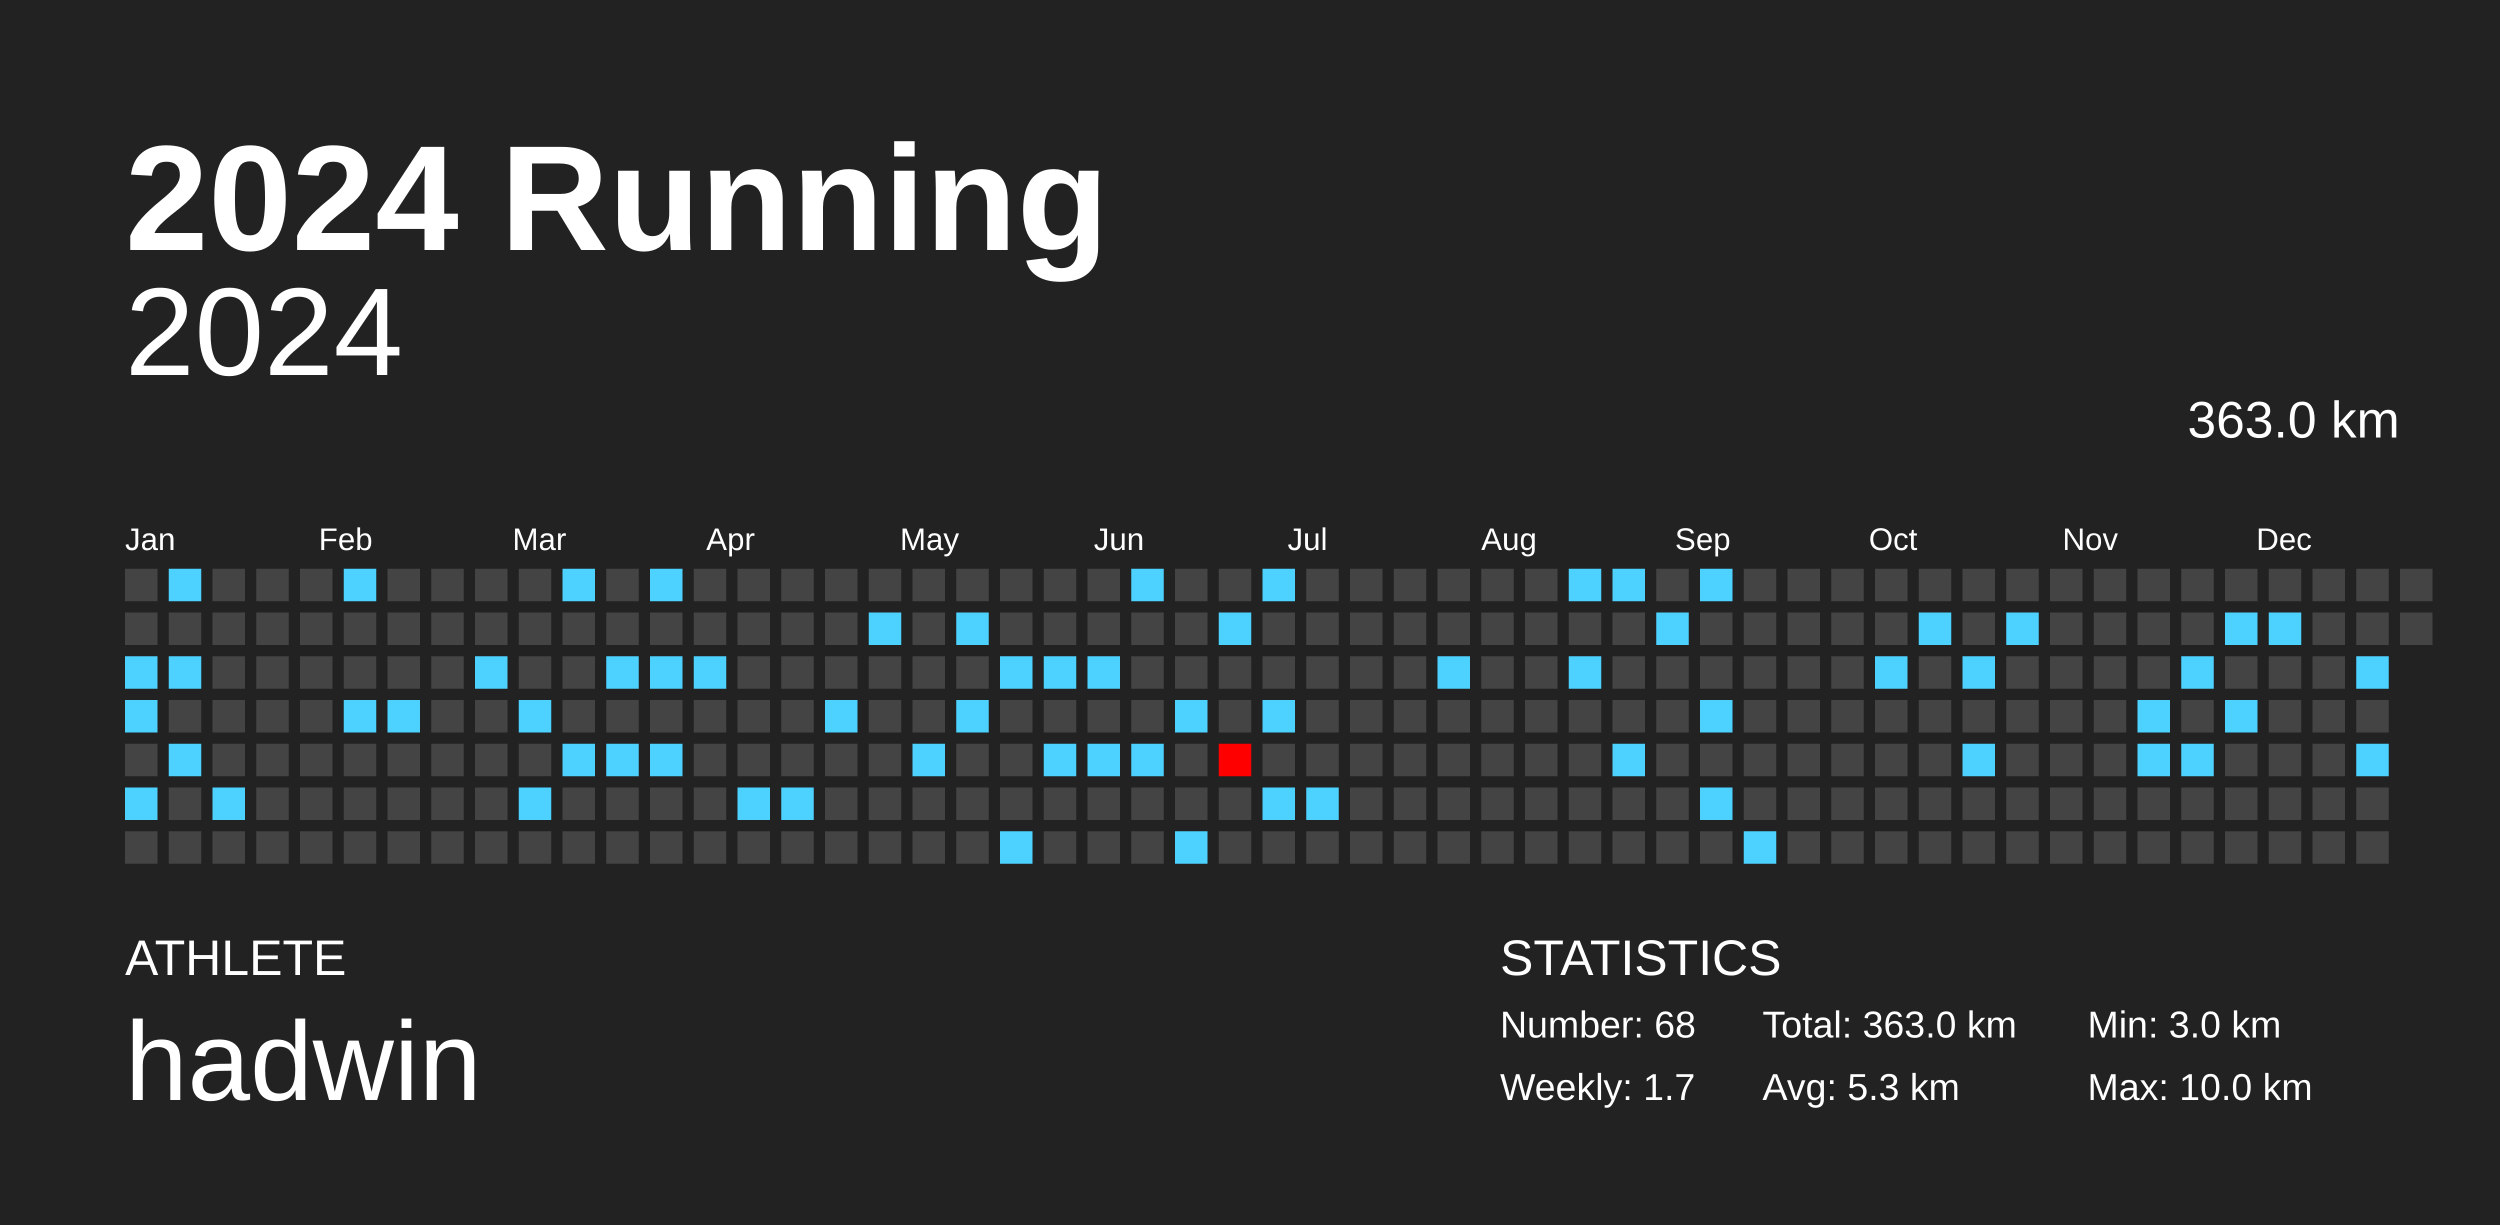
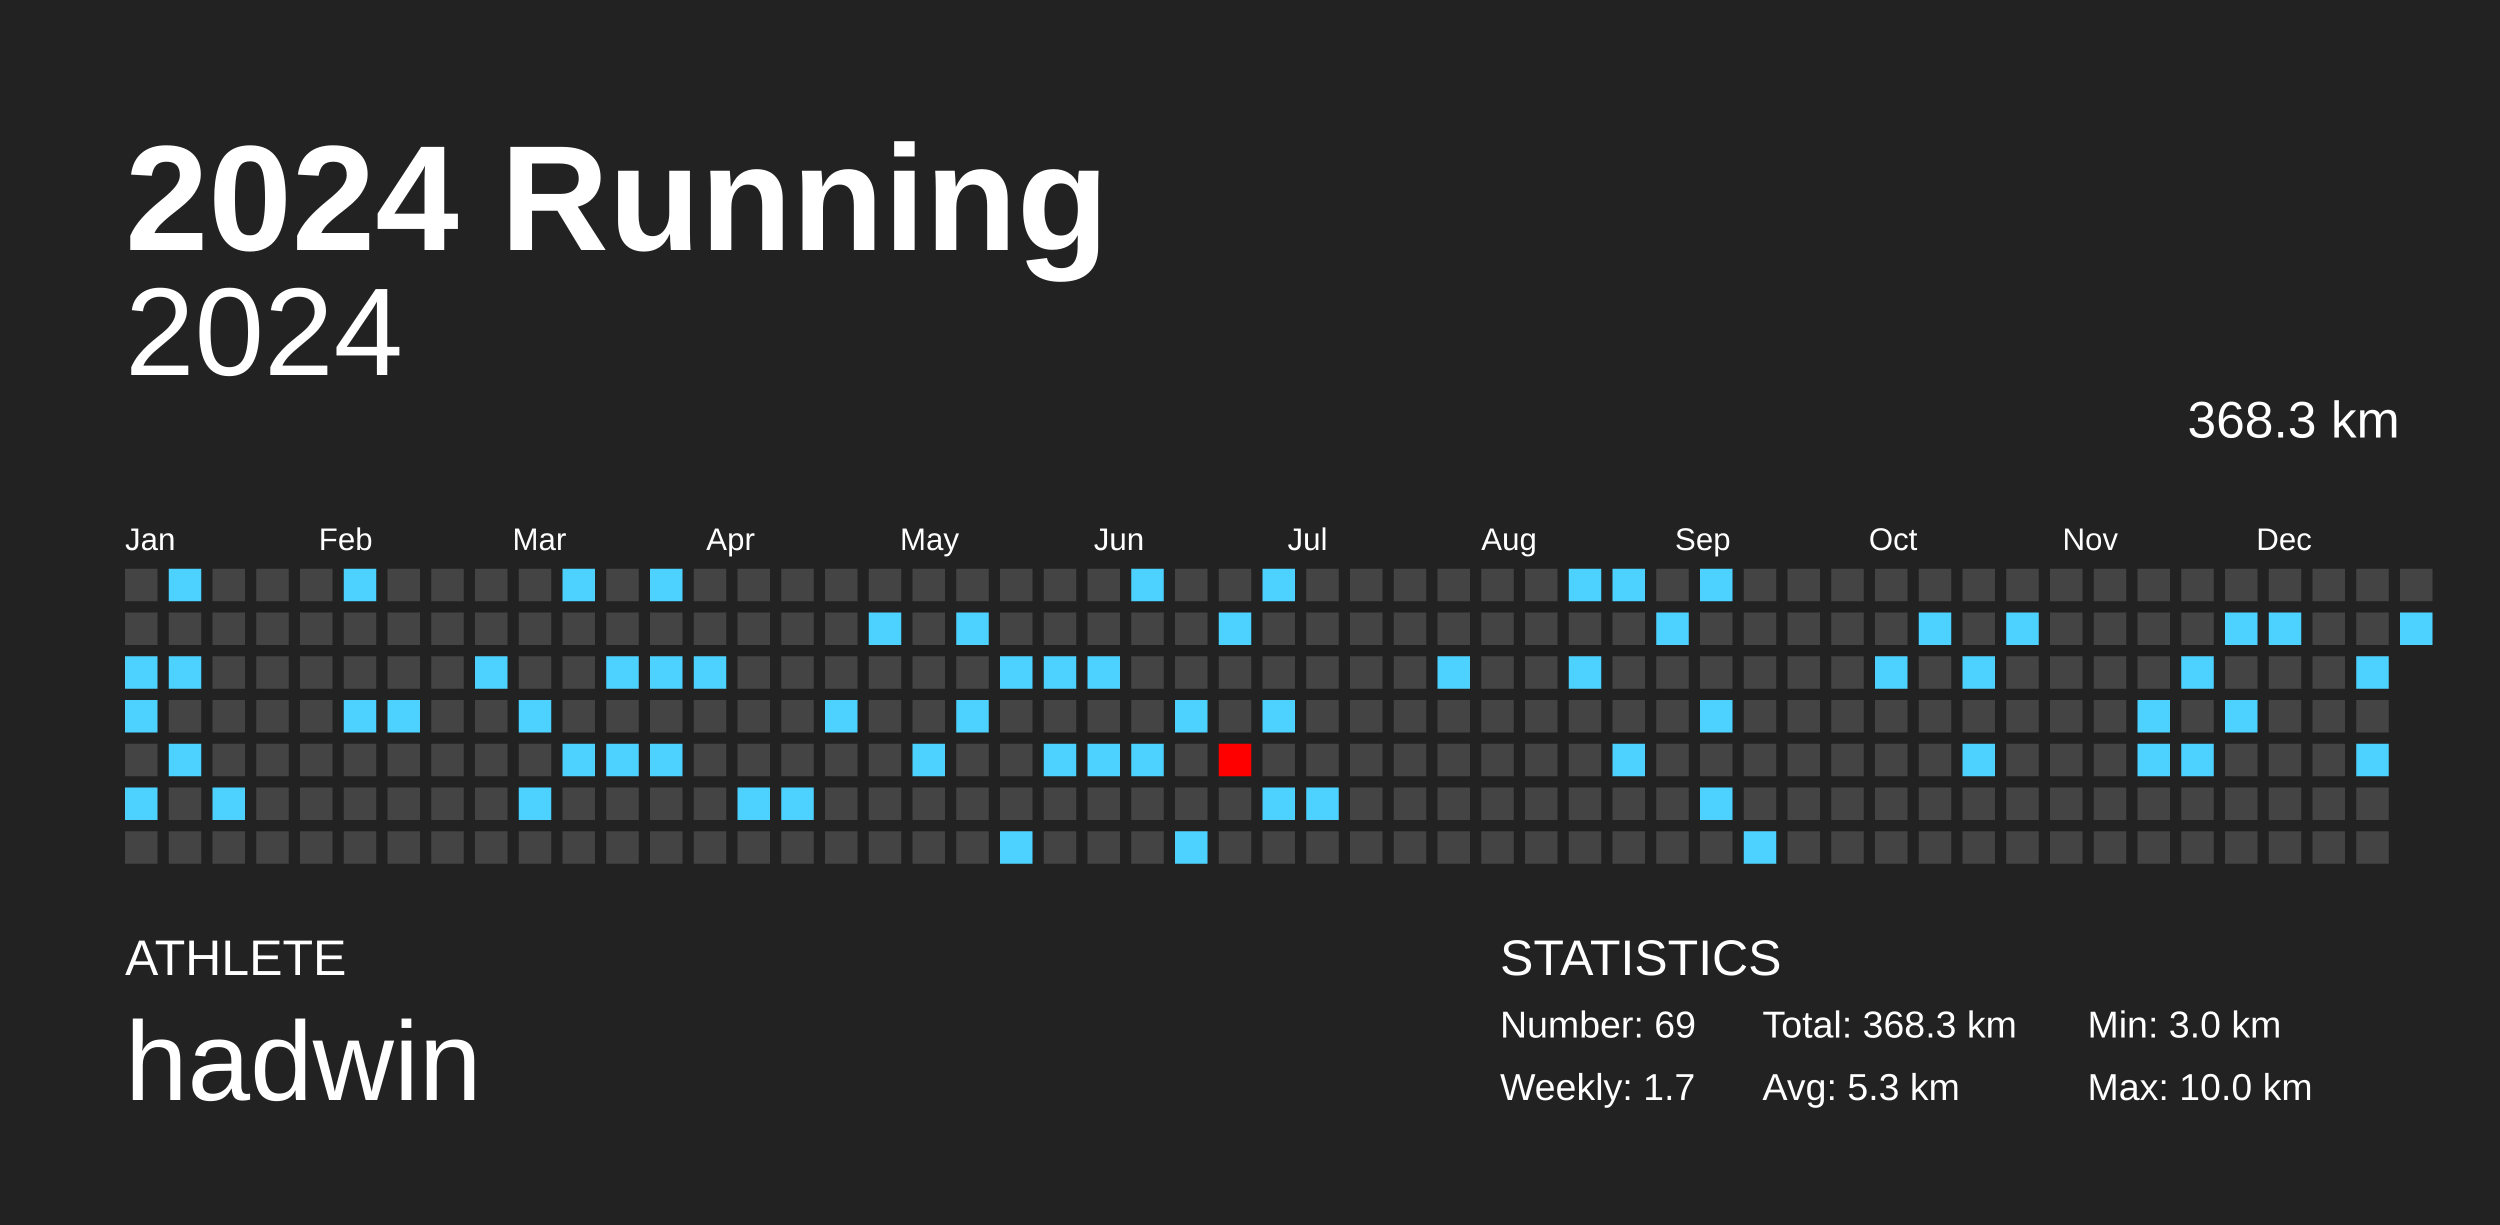
<svg xmlns="http://www.w3.org/2000/svg" baseProfile="full" height="98mm" version="1.1" viewBox="0,0,200,98" width="200mm">
  <defs />
  <rect fill="#222222" height="98" width="200" x="0" y="0" />
  <text fill="#FFFFFF" style="font-size:12px; font-family:Arial; font-weight:bold;" x="10" y="20">2024 Running</text>
  <text fill="#FFFFFF" style="font-size:4px; font-family:Arial" x="10" y="78">ATHLETE</text>
  <text fill="#FFFFFF" style="font-size:9px; font-family:Arial" x="10" y="88">hadwin</text>
  <text fill="#FFFFFF" style="font-size:4px; font-family:Arial" x="120" y="78">STATISTICS</text>
-   <text fill="#FFFFFF" style="font-size:3px; font-family:Arial" x="120" y="83">Number: 68</text>
+   <text fill="#FFFFFF" style="font-size:3px; font-family:Arial" x="120" y="83">Number: 69</text>
  <text fill="#FFFFFF" style="font-size:3px; font-family:Arial" x="120" y="88">Weekly: 1.7</text>
-   <text fill="#FFFFFF" style="font-size:3px; font-family:Arial" x="141" y="83">Total: 363.0 km</text>
+   <text fill="#FFFFFF" style="font-size:3px; font-family:Arial" x="141" y="83">Total: 368.3 km</text>
  <text fill="#FFFFFF" style="font-size:3px; font-family:Arial" x="141" y="88">Avg: 5.3 km</text>
  <text fill="#FFFFFF" style="font-size:3px; font-family:Arial" x="167" y="83">Min: 3.0 km</text>
  <text fill="#FFFFFF" style="font-size:3px; font-family:Arial" x="167" y="88">Max: 10.0 km</text>
  <text alignment-baseline="hanging" fill="#FFFFFF" style="font-size:10.0px; font-family:Arial;" x="10" y="30">2024</text>
-   <text alignment-baseline="hanging" fill="#FFFFFF" style="font-size:4.125px; font-family:Arial;" x="175" y="35">363.0 km</text>
+   <text alignment-baseline="hanging" fill="#FFFFFF" style="font-size:4.125px; font-family:Arial;" x="175" y="35">368.3 km</text>
  <text fill="#FFFFFF" style="font-size:2.5px; font-family:Arial" x="10.0" y="44">Jan</text>
  <text fill="#FFFFFF" style="font-size:2.5px; font-family:Arial" x="25.5" y="44">Feb</text>
  <text fill="#FFFFFF" style="font-size:2.5px; font-family:Arial" x="41.0" y="44">Mar</text>
  <text fill="#FFFFFF" style="font-size:2.5px; font-family:Arial" x="56.5" y="44">Apr</text>
  <text fill="#FFFFFF" style="font-size:2.5px; font-family:Arial" x="72.0" y="44">May</text>
  <text fill="#FFFFFF" style="font-size:2.5px; font-family:Arial" x="87.5" y="44">Jun</text>
  <text fill="#FFFFFF" style="font-size:2.5px; font-family:Arial" x="103.0" y="44">Jul</text>
  <text fill="#FFFFFF" style="font-size:2.5px; font-family:Arial" x="118.5" y="44">Aug</text>
  <text fill="#FFFFFF" style="font-size:2.5px; font-family:Arial" x="134.0" y="44">Sep</text>
  <text fill="#FFFFFF" style="font-size:2.5px; font-family:Arial" x="149.5" y="44">Oct</text>
  <text fill="#FFFFFF" style="font-size:2.5px; font-family:Arial" x="165.0" y="44">Nov</text>
  <text fill="#FFFFFF" style="font-size:2.5px; font-family:Arial" x="180.5" y="44">Dec</text>
  <rect fill="#444444" height="2.6" width="2.6" x="10.0" y="45.5" />
  <rect fill="#444444" height="2.6" width="2.6" x="10.0" y="49.0" />
  <rect fill="#4dd2ff" height="2.6" width="2.6" x="10.0" y="52.5" />
  <rect fill="#4dd2ff" height="2.6" width="2.6" x="10.0" y="56.0" />
  <rect fill="#444444" height="2.6" width="2.6" x="10.0" y="59.5" />
  <rect fill="#4dd2ff" height="2.6" width="2.6" x="10.0" y="63.0" />
  <rect fill="#444444" height="2.6" width="2.6" x="10.0" y="66.5" />
  <rect fill="#4dd2ff" height="2.6" width="2.6" x="13.5" y="45.5" />
  <rect fill="#444444" height="2.6" width="2.6" x="13.5" y="49.0" />
  <rect fill="#4dd2ff" height="2.6" width="2.6" x="13.5" y="52.5" />
  <rect fill="#444444" height="2.6" width="2.6" x="13.5" y="56.0" />
  <rect fill="#4dd2ff" height="2.6" width="2.6" x="13.5" y="59.5" />
  <rect fill="#444444" height="2.6" width="2.6" x="13.5" y="63.0" />
  <rect fill="#444444" height="2.6" width="2.6" x="13.5" y="66.5" />
  <rect fill="#444444" height="2.6" width="2.6" x="17.0" y="45.5" />
  <rect fill="#444444" height="2.6" width="2.6" x="17.0" y="49.0" />
  <rect fill="#444444" height="2.6" width="2.6" x="17.0" y="52.5" />
  <rect fill="#444444" height="2.6" width="2.6" x="17.0" y="56.0" />
  <rect fill="#444444" height="2.6" width="2.6" x="17.0" y="59.5" />
  <rect fill="#4dd2ff" height="2.6" width="2.6" x="17.0" y="63.0" />
  <rect fill="#444444" height="2.6" width="2.6" x="17.0" y="66.5" />
  <rect fill="#444444" height="2.6" width="2.6" x="20.5" y="45.5" />
  <rect fill="#444444" height="2.6" width="2.6" x="20.5" y="49.0" />
  <rect fill="#444444" height="2.6" width="2.6" x="20.5" y="52.5" />
  <rect fill="#444444" height="2.6" width="2.6" x="20.5" y="56.0" />
  <rect fill="#444444" height="2.6" width="2.6" x="20.5" y="59.5" />
  <rect fill="#444444" height="2.6" width="2.6" x="20.5" y="63.0" />
  <rect fill="#444444" height="2.6" width="2.6" x="20.5" y="66.5" />
  <rect fill="#444444" height="2.6" width="2.6" x="24.0" y="45.5" />
  <rect fill="#444444" height="2.6" width="2.6" x="24.0" y="49.0" />
  <rect fill="#444444" height="2.6" width="2.6" x="24.0" y="52.5" />
  <rect fill="#444444" height="2.6" width="2.6" x="24.0" y="56.0" />
  <rect fill="#444444" height="2.6" width="2.6" x="24.0" y="59.5" />
  <rect fill="#444444" height="2.6" width="2.6" x="24.0" y="63.0" />
  <rect fill="#444444" height="2.6" width="2.6" x="24.0" y="66.5" />
  <rect fill="#4dd2ff" height="2.6" width="2.6" x="27.5" y="45.5" />
  <rect fill="#444444" height="2.6" width="2.6" x="27.5" y="49.0" />
  <rect fill="#444444" height="2.6" width="2.6" x="27.5" y="52.5" />
  <rect fill="#4dd2ff" height="2.6" width="2.6" x="27.5" y="56.0" />
  <rect fill="#444444" height="2.6" width="2.6" x="27.5" y="59.5" />
  <rect fill="#444444" height="2.6" width="2.6" x="27.5" y="63.0" />
  <rect fill="#444444" height="2.6" width="2.6" x="27.5" y="66.5" />
  <rect fill="#444444" height="2.6" width="2.6" x="31.0" y="45.5" />
  <rect fill="#444444" height="2.6" width="2.6" x="31.0" y="49.0" />
  <rect fill="#444444" height="2.6" width="2.6" x="31.0" y="52.5" />
  <rect fill="#4dd2ff" height="2.6" width="2.6" x="31.0" y="56.0" />
  <rect fill="#444444" height="2.6" width="2.6" x="31.0" y="59.5" />
  <rect fill="#444444" height="2.6" width="2.6" x="31.0" y="63.0" />
  <rect fill="#444444" height="2.6" width="2.6" x="31.0" y="66.5" />
  <rect fill="#444444" height="2.6" width="2.6" x="34.5" y="45.5" />
  <rect fill="#444444" height="2.6" width="2.6" x="34.5" y="49.0" />
  <rect fill="#444444" height="2.6" width="2.6" x="34.5" y="52.5" />
  <rect fill="#444444" height="2.6" width="2.6" x="34.5" y="56.0" />
  <rect fill="#444444" height="2.6" width="2.6" x="34.5" y="59.5" />
  <rect fill="#444444" height="2.6" width="2.6" x="34.5" y="63.0" />
  <rect fill="#444444" height="2.6" width="2.6" x="34.5" y="66.5" />
  <rect fill="#444444" height="2.6" width="2.6" x="38.0" y="45.5" />
  <rect fill="#444444" height="2.6" width="2.6" x="38.0" y="49.0" />
  <rect fill="#4dd2ff" height="2.6" width="2.6" x="38.0" y="52.5" />
  <rect fill="#444444" height="2.6" width="2.6" x="38.0" y="56.0" />
  <rect fill="#444444" height="2.6" width="2.6" x="38.0" y="59.5" />
  <rect fill="#444444" height="2.6" width="2.6" x="38.0" y="63.0" />
  <rect fill="#444444" height="2.6" width="2.6" x="38.0" y="66.5" />
  <rect fill="#444444" height="2.6" width="2.6" x="41.5" y="45.5" />
  <rect fill="#444444" height="2.6" width="2.6" x="41.5" y="49.0" />
  <rect fill="#444444" height="2.6" width="2.6" x="41.5" y="52.5" />
  <rect fill="#4dd2ff" height="2.6" width="2.6" x="41.5" y="56.0" />
  <rect fill="#444444" height="2.6" width="2.6" x="41.5" y="59.5" />
  <rect fill="#4dd2ff" height="2.6" width="2.6" x="41.5" y="63.0" />
  <rect fill="#444444" height="2.6" width="2.6" x="41.5" y="66.5" />
  <rect fill="#4dd2ff" height="2.6" width="2.6" x="45.0" y="45.5" />
  <rect fill="#444444" height="2.6" width="2.6" x="45.0" y="49.0" />
  <rect fill="#444444" height="2.6" width="2.6" x="45.0" y="52.5" />
  <rect fill="#444444" height="2.6" width="2.6" x="45.0" y="56.0" />
  <rect fill="#4dd2ff" height="2.6" width="2.6" x="45.0" y="59.5" />
  <rect fill="#444444" height="2.6" width="2.6" x="45.0" y="63.0" />
  <rect fill="#444444" height="2.6" width="2.6" x="45.0" y="66.5" />
  <rect fill="#444444" height="2.6" width="2.6" x="48.5" y="45.5" />
  <rect fill="#444444" height="2.6" width="2.6" x="48.5" y="49.0" />
  <rect fill="#4dd2ff" height="2.6" width="2.6" x="48.5" y="52.5" />
  <rect fill="#444444" height="2.6" width="2.6" x="48.5" y="56.0" />
  <rect fill="#4dd2ff" height="2.6" width="2.6" x="48.5" y="59.5" />
  <rect fill="#444444" height="2.6" width="2.6" x="48.5" y="63.0" />
  <rect fill="#444444" height="2.6" width="2.6" x="48.5" y="66.5" />
  <rect fill="#4dd2ff" height="2.6" width="2.6" x="52.0" y="45.5" />
  <rect fill="#444444" height="2.6" width="2.6" x="52.0" y="49.0" />
  <rect fill="#4dd2ff" height="2.6" width="2.6" x="52.0" y="52.5" />
  <rect fill="#444444" height="2.6" width="2.6" x="52.0" y="56.0" />
  <rect fill="#4dd2ff" height="2.6" width="2.6" x="52.0" y="59.5" />
  <rect fill="#444444" height="2.6" width="2.6" x="52.0" y="63.0" />
  <rect fill="#444444" height="2.6" width="2.6" x="52.0" y="66.5" />
  <rect fill="#444444" height="2.6" width="2.6" x="55.5" y="45.5" />
  <rect fill="#444444" height="2.6" width="2.6" x="55.5" y="49.0" />
  <rect fill="#4dd2ff" height="2.6" width="2.6" x="55.5" y="52.5" />
  <rect fill="#444444" height="2.6" width="2.6" x="55.5" y="56.0" />
  <rect fill="#444444" height="2.6" width="2.6" x="55.5" y="59.5" />
  <rect fill="#444444" height="2.6" width="2.6" x="55.5" y="63.0" />
  <rect fill="#444444" height="2.6" width="2.6" x="55.5" y="66.5" />
  <rect fill="#444444" height="2.6" width="2.6" x="59.0" y="45.5" />
  <rect fill="#444444" height="2.6" width="2.6" x="59.0" y="49.0" />
  <rect fill="#444444" height="2.6" width="2.6" x="59.0" y="52.5" />
  <rect fill="#444444" height="2.6" width="2.6" x="59.0" y="56.0" />
  <rect fill="#444444" height="2.6" width="2.6" x="59.0" y="59.5" />
  <rect fill="#4dd2ff" height="2.6" width="2.6" x="59.0" y="63.0" />
  <rect fill="#444444" height="2.6" width="2.6" x="59.0" y="66.5" />
  <rect fill="#444444" height="2.6" width="2.6" x="62.5" y="45.5" />
  <rect fill="#444444" height="2.6" width="2.6" x="62.5" y="49.0" />
  <rect fill="#444444" height="2.6" width="2.6" x="62.5" y="52.5" />
  <rect fill="#444444" height="2.6" width="2.6" x="62.5" y="56.0" />
  <rect fill="#444444" height="2.6" width="2.6" x="62.5" y="59.5" />
  <rect fill="#4dd2ff" height="2.6" width="2.6" x="62.5" y="63.0" />
  <rect fill="#444444" height="2.6" width="2.6" x="62.5" y="66.5" />
  <rect fill="#444444" height="2.6" width="2.6" x="66.0" y="45.5" />
  <rect fill="#444444" height="2.6" width="2.6" x="66.0" y="49.0" />
  <rect fill="#444444" height="2.6" width="2.6" x="66.0" y="52.5" />
  <rect fill="#4dd2ff" height="2.6" width="2.6" x="66.0" y="56.0" />
  <rect fill="#444444" height="2.6" width="2.6" x="66.0" y="59.5" />
  <rect fill="#444444" height="2.6" width="2.6" x="66.0" y="63.0" />
  <rect fill="#444444" height="2.6" width="2.6" x="66.0" y="66.5" />
  <rect fill="#444444" height="2.6" width="2.6" x="69.5" y="45.5" />
  <rect fill="#4dd2ff" height="2.6" width="2.6" x="69.5" y="49.0" />
  <rect fill="#444444" height="2.6" width="2.6" x="69.5" y="52.5" />
  <rect fill="#444444" height="2.6" width="2.6" x="69.5" y="56.0" />
  <rect fill="#444444" height="2.6" width="2.6" x="69.5" y="59.5" />
  <rect fill="#444444" height="2.6" width="2.6" x="69.5" y="63.0" />
  <rect fill="#444444" height="2.6" width="2.6" x="69.5" y="66.5" />
  <rect fill="#444444" height="2.6" width="2.6" x="73.0" y="45.5" />
  <rect fill="#444444" height="2.6" width="2.6" x="73.0" y="49.0" />
  <rect fill="#444444" height="2.6" width="2.6" x="73.0" y="52.5" />
  <rect fill="#444444" height="2.6" width="2.6" x="73.0" y="56.0" />
  <rect fill="#4dd2ff" height="2.6" width="2.6" x="73.0" y="59.5" />
  <rect fill="#444444" height="2.6" width="2.6" x="73.0" y="63.0" />
  <rect fill="#444444" height="2.6" width="2.6" x="73.0" y="66.5" />
  <rect fill="#444444" height="2.6" width="2.6" x="76.5" y="45.5" />
  <rect fill="#4dd2ff" height="2.6" width="2.6" x="76.5" y="49.0" />
  <rect fill="#444444" height="2.6" width="2.6" x="76.5" y="52.5" />
  <rect fill="#4dd2ff" height="2.6" width="2.6" x="76.5" y="56.0" />
  <rect fill="#444444" height="2.6" width="2.6" x="76.5" y="59.5" />
  <rect fill="#444444" height="2.6" width="2.6" x="76.5" y="63.0" />
  <rect fill="#444444" height="2.6" width="2.6" x="76.5" y="66.5" />
  <rect fill="#444444" height="2.6" width="2.6" x="80.0" y="45.5" />
  <rect fill="#444444" height="2.6" width="2.6" x="80.0" y="49.0" />
  <rect fill="#4dd2ff" height="2.6" width="2.6" x="80.0" y="52.5" />
  <rect fill="#444444" height="2.6" width="2.6" x="80.0" y="56.0" />
  <rect fill="#444444" height="2.6" width="2.6" x="80.0" y="59.5" />
  <rect fill="#444444" height="2.6" width="2.6" x="80.0" y="63.0" />
  <rect fill="#4dd2ff" height="2.6" width="2.6" x="80.0" y="66.5" />
  <rect fill="#444444" height="2.6" width="2.6" x="83.5" y="45.5" />
  <rect fill="#444444" height="2.6" width="2.6" x="83.5" y="49.0" />
  <rect fill="#4dd2ff" height="2.6" width="2.6" x="83.5" y="52.5" />
  <rect fill="#444444" height="2.6" width="2.6" x="83.5" y="56.0" />
  <rect fill="#4dd2ff" height="2.6" width="2.6" x="83.5" y="59.5" />
  <rect fill="#444444" height="2.6" width="2.6" x="83.5" y="63.0" />
  <rect fill="#444444" height="2.6" width="2.6" x="83.5" y="66.5" />
  <rect fill="#444444" height="2.6" width="2.6" x="87.0" y="45.5" />
  <rect fill="#444444" height="2.6" width="2.6" x="87.0" y="49.0" />
  <rect fill="#4dd2ff" height="2.6" width="2.6" x="87.0" y="52.5" />
  <rect fill="#444444" height="2.6" width="2.6" x="87.0" y="56.0" />
  <rect fill="#4dd2ff" height="2.6" width="2.6" x="87.0" y="59.5" />
  <rect fill="#444444" height="2.6" width="2.6" x="87.0" y="63.0" />
  <rect fill="#444444" height="2.6" width="2.6" x="87.0" y="66.5" />
  <rect fill="#4dd2ff" height="2.6" width="2.6" x="90.5" y="45.5" />
  <rect fill="#444444" height="2.6" width="2.6" x="90.5" y="49.0" />
  <rect fill="#444444" height="2.6" width="2.6" x="90.5" y="52.5" />
  <rect fill="#444444" height="2.6" width="2.6" x="90.5" y="56.0" />
  <rect fill="#4dd2ff" height="2.6" width="2.6" x="90.5" y="59.5" />
  <rect fill="#444444" height="2.6" width="2.6" x="90.5" y="63.0" />
  <rect fill="#444444" height="2.6" width="2.6" x="90.5" y="66.5" />
  <rect fill="#444444" height="2.6" width="2.6" x="94.0" y="45.5" />
  <rect fill="#444444" height="2.6" width="2.6" x="94.0" y="49.0" />
  <rect fill="#444444" height="2.6" width="2.6" x="94.0" y="52.5" />
  <rect fill="#4dd2ff" height="2.6" width="2.6" x="94.0" y="56.0" />
  <rect fill="#444444" height="2.6" width="2.6" x="94.0" y="59.5" />
  <rect fill="#444444" height="2.6" width="2.6" x="94.0" y="63.0" />
  <rect fill="#4dd2ff" height="2.6" width="2.6" x="94.0" y="66.5" />
  <rect fill="#444444" height="2.6" width="2.6" x="97.5" y="45.5" />
  <rect fill="#4dd2ff" height="2.6" width="2.6" x="97.5" y="49.0" />
  <rect fill="#444444" height="2.6" width="2.6" x="97.5" y="52.5" />
  <rect fill="#444444" height="2.6" width="2.6" x="97.5" y="56.0" />
  <rect fill="#ff0000" height="2.6" width="2.6" x="97.5" y="59.5" />
  <rect fill="#444444" height="2.6" width="2.6" x="97.5" y="63.0" />
  <rect fill="#444444" height="2.6" width="2.6" x="97.5" y="66.5" />
  <rect fill="#4dd2ff" height="2.6" width="2.6" x="101.0" y="45.5" />
  <rect fill="#444444" height="2.6" width="2.6" x="101.0" y="49.0" />
  <rect fill="#444444" height="2.6" width="2.6" x="101.0" y="52.5" />
  <rect fill="#4dd2ff" height="2.6" width="2.6" x="101.0" y="56.0" />
  <rect fill="#444444" height="2.6" width="2.6" x="101.0" y="59.5" />
  <rect fill="#4dd2ff" height="2.6" width="2.6" x="101.0" y="63.0" />
  <rect fill="#444444" height="2.6" width="2.6" x="101.0" y="66.5" />
  <rect fill="#444444" height="2.6" width="2.6" x="104.5" y="45.5" />
  <rect fill="#444444" height="2.6" width="2.6" x="104.5" y="49.0" />
  <rect fill="#444444" height="2.6" width="2.6" x="104.5" y="52.5" />
  <rect fill="#444444" height="2.6" width="2.6" x="104.5" y="56.0" />
  <rect fill="#444444" height="2.6" width="2.6" x="104.5" y="59.5" />
  <rect fill="#4dd2ff" height="2.6" width="2.6" x="104.5" y="63.0" />
  <rect fill="#444444" height="2.6" width="2.6" x="104.5" y="66.5" />
  <rect fill="#444444" height="2.6" width="2.6" x="108.0" y="45.5" />
  <rect fill="#444444" height="2.6" width="2.6" x="108.0" y="49.0" />
  <rect fill="#444444" height="2.6" width="2.6" x="108.0" y="52.5" />
  <rect fill="#444444" height="2.6" width="2.6" x="108.0" y="56.0" />
  <rect fill="#444444" height="2.6" width="2.6" x="108.0" y="59.5" />
  <rect fill="#444444" height="2.6" width="2.6" x="108.0" y="63.0" />
  <rect fill="#444444" height="2.6" width="2.6" x="108.0" y="66.5" />
  <rect fill="#444444" height="2.6" width="2.6" x="111.5" y="45.5" />
  <rect fill="#444444" height="2.6" width="2.6" x="111.5" y="49.0" />
  <rect fill="#444444" height="2.6" width="2.6" x="111.5" y="52.5" />
  <rect fill="#444444" height="2.6" width="2.6" x="111.5" y="56.0" />
  <rect fill="#444444" height="2.6" width="2.6" x="111.5" y="59.5" />
  <rect fill="#444444" height="2.6" width="2.6" x="111.5" y="63.0" />
  <rect fill="#444444" height="2.6" width="2.6" x="111.5" y="66.5" />
  <rect fill="#444444" height="2.6" width="2.6" x="115.0" y="45.5" />
  <rect fill="#444444" height="2.6" width="2.6" x="115.0" y="49.0" />
  <rect fill="#4dd2ff" height="2.6" width="2.6" x="115.0" y="52.5" />
  <rect fill="#444444" height="2.6" width="2.6" x="115.0" y="56.0" />
  <rect fill="#444444" height="2.6" width="2.6" x="115.0" y="59.5" />
  <rect fill="#444444" height="2.6" width="2.6" x="115.0" y="63.0" />
  <rect fill="#444444" height="2.6" width="2.6" x="115.0" y="66.5" />
  <rect fill="#444444" height="2.6" width="2.6" x="118.5" y="45.5" />
  <rect fill="#444444" height="2.6" width="2.6" x="118.5" y="49.0" />
  <rect fill="#444444" height="2.6" width="2.6" x="118.5" y="52.5" />
  <rect fill="#444444" height="2.6" width="2.6" x="118.5" y="56.0" />
  <rect fill="#444444" height="2.6" width="2.6" x="118.5" y="59.5" />
  <rect fill="#444444" height="2.6" width="2.6" x="118.5" y="63.0" />
  <rect fill="#444444" height="2.6" width="2.6" x="118.5" y="66.5" />
  <rect fill="#444444" height="2.6" width="2.6" x="122.0" y="45.5" />
  <rect fill="#444444" height="2.6" width="2.6" x="122.0" y="49.0" />
  <rect fill="#444444" height="2.6" width="2.6" x="122.0" y="52.5" />
  <rect fill="#444444" height="2.6" width="2.6" x="122.0" y="56.0" />
  <rect fill="#444444" height="2.6" width="2.6" x="122.0" y="59.5" />
  <rect fill="#444444" height="2.6" width="2.6" x="122.0" y="63.0" />
  <rect fill="#444444" height="2.6" width="2.6" x="122.0" y="66.5" />
  <rect fill="#4dd2ff" height="2.6" width="2.6" x="125.5" y="45.5" />
  <rect fill="#444444" height="2.6" width="2.6" x="125.5" y="49.0" />
  <rect fill="#4dd2ff" height="2.6" width="2.6" x="125.5" y="52.5" />
  <rect fill="#444444" height="2.6" width="2.6" x="125.5" y="56.0" />
  <rect fill="#444444" height="2.6" width="2.6" x="125.5" y="59.5" />
  <rect fill="#444444" height="2.6" width="2.6" x="125.5" y="63.0" />
  <rect fill="#444444" height="2.6" width="2.6" x="125.5" y="66.5" />
  <rect fill="#4dd2ff" height="2.6" width="2.6" x="129.0" y="45.5" />
  <rect fill="#444444" height="2.6" width="2.6" x="129.0" y="49.0" />
  <rect fill="#444444" height="2.6" width="2.6" x="129.0" y="52.5" />
  <rect fill="#444444" height="2.6" width="2.6" x="129.0" y="56.0" />
  <rect fill="#4dd2ff" height="2.6" width="2.6" x="129.0" y="59.5" />
  <rect fill="#444444" height="2.6" width="2.6" x="129.0" y="63.0" />
  <rect fill="#444444" height="2.6" width="2.6" x="129.0" y="66.5" />
  <rect fill="#444444" height="2.6" width="2.6" x="132.5" y="45.5" />
  <rect fill="#4dd2ff" height="2.6" width="2.6" x="132.5" y="49.0" />
  <rect fill="#444444" height="2.6" width="2.6" x="132.5" y="52.5" />
  <rect fill="#444444" height="2.6" width="2.6" x="132.5" y="56.0" />
  <rect fill="#444444" height="2.6" width="2.6" x="132.5" y="59.5" />
  <rect fill="#444444" height="2.6" width="2.6" x="132.5" y="63.0" />
  <rect fill="#444444" height="2.6" width="2.6" x="132.5" y="66.5" />
  <rect fill="#4dd2ff" height="2.6" width="2.6" x="136.0" y="45.5" />
  <rect fill="#444444" height="2.6" width="2.6" x="136.0" y="49.0" />
  <rect fill="#444444" height="2.6" width="2.6" x="136.0" y="52.5" />
  <rect fill="#4dd2ff" height="2.6" width="2.6" x="136.0" y="56.0" />
  <rect fill="#444444" height="2.6" width="2.6" x="136.0" y="59.5" />
  <rect fill="#4dd2ff" height="2.6" width="2.6" x="136.0" y="63.0" />
  <rect fill="#444444" height="2.6" width="2.6" x="136.0" y="66.5" />
  <rect fill="#444444" height="2.6" width="2.6" x="139.5" y="45.5" />
  <rect fill="#444444" height="2.6" width="2.6" x="139.5" y="49.0" />
  <rect fill="#444444" height="2.6" width="2.6" x="139.5" y="52.5" />
  <rect fill="#444444" height="2.6" width="2.6" x="139.5" y="56.0" />
  <rect fill="#444444" height="2.6" width="2.6" x="139.5" y="59.5" />
  <rect fill="#444444" height="2.6" width="2.6" x="139.5" y="63.0" />
  <rect fill="#4dd2ff" height="2.6" width="2.6" x="139.5" y="66.5" />
  <rect fill="#444444" height="2.6" width="2.6" x="143.0" y="45.5" />
  <rect fill="#444444" height="2.6" width="2.6" x="143.0" y="49.0" />
  <rect fill="#444444" height="2.6" width="2.6" x="143.0" y="52.5" />
  <rect fill="#444444" height="2.6" width="2.6" x="143.0" y="56.0" />
  <rect fill="#444444" height="2.6" width="2.6" x="143.0" y="59.5" />
  <rect fill="#444444" height="2.6" width="2.6" x="143.0" y="63.0" />
  <rect fill="#444444" height="2.6" width="2.6" x="143.0" y="66.5" />
  <rect fill="#444444" height="2.6" width="2.6" x="146.5" y="45.5" />
  <rect fill="#444444" height="2.6" width="2.6" x="146.5" y="49.0" />
  <rect fill="#444444" height="2.6" width="2.6" x="146.5" y="52.5" />
  <rect fill="#444444" height="2.6" width="2.6" x="146.5" y="56.0" />
  <rect fill="#444444" height="2.6" width="2.6" x="146.5" y="59.5" />
  <rect fill="#444444" height="2.6" width="2.6" x="146.5" y="63.0" />
  <rect fill="#444444" height="2.6" width="2.6" x="146.5" y="66.5" />
  <rect fill="#444444" height="2.6" width="2.6" x="150.0" y="45.5" />
  <rect fill="#444444" height="2.6" width="2.6" x="150.0" y="49.0" />
  <rect fill="#4dd2ff" height="2.6" width="2.6" x="150.0" y="52.5" />
  <rect fill="#444444" height="2.6" width="2.6" x="150.0" y="56.0" />
  <rect fill="#444444" height="2.6" width="2.6" x="150.0" y="59.5" />
  <rect fill="#444444" height="2.6" width="2.6" x="150.0" y="63.0" />
  <rect fill="#444444" height="2.6" width="2.6" x="150.0" y="66.5" />
  <rect fill="#444444" height="2.6" width="2.6" x="153.5" y="45.5" />
  <rect fill="#4dd2ff" height="2.6" width="2.6" x="153.5" y="49.0" />
  <rect fill="#444444" height="2.6" width="2.6" x="153.5" y="52.5" />
  <rect fill="#444444" height="2.6" width="2.6" x="153.5" y="56.0" />
  <rect fill="#444444" height="2.6" width="2.6" x="153.5" y="59.5" />
  <rect fill="#444444" height="2.6" width="2.6" x="153.5" y="63.0" />
  <rect fill="#444444" height="2.6" width="2.6" x="153.5" y="66.5" />
  <rect fill="#444444" height="2.6" width="2.6" x="157.0" y="45.5" />
  <rect fill="#444444" height="2.6" width="2.6" x="157.0" y="49.0" />
  <rect fill="#4dd2ff" height="2.6" width="2.6" x="157.0" y="52.5" />
  <rect fill="#444444" height="2.6" width="2.6" x="157.0" y="56.0" />
  <rect fill="#4dd2ff" height="2.6" width="2.6" x="157.0" y="59.5" />
  <rect fill="#444444" height="2.6" width="2.6" x="157.0" y="63.0" />
  <rect fill="#444444" height="2.6" width="2.6" x="157.0" y="66.5" />
  <rect fill="#444444" height="2.6" width="2.6" x="160.5" y="45.5" />
  <rect fill="#4dd2ff" height="2.6" width="2.6" x="160.5" y="49.0" />
  <rect fill="#444444" height="2.6" width="2.6" x="160.5" y="52.5" />
  <rect fill="#444444" height="2.6" width="2.6" x="160.5" y="56.0" />
  <rect fill="#444444" height="2.6" width="2.6" x="160.5" y="59.5" />
  <rect fill="#444444" height="2.6" width="2.6" x="160.5" y="63.0" />
  <rect fill="#444444" height="2.6" width="2.6" x="160.5" y="66.5" />
  <rect fill="#444444" height="2.6" width="2.6" x="164.0" y="45.5" />
  <rect fill="#444444" height="2.6" width="2.6" x="164.0" y="49.0" />
  <rect fill="#444444" height="2.6" width="2.6" x="164.0" y="52.5" />
  <rect fill="#444444" height="2.6" width="2.6" x="164.0" y="56.0" />
  <rect fill="#444444" height="2.6" width="2.6" x="164.0" y="59.5" />
  <rect fill="#444444" height="2.6" width="2.6" x="164.0" y="63.0" />
  <rect fill="#444444" height="2.6" width="2.6" x="164.0" y="66.5" />
  <rect fill="#444444" height="2.6" width="2.6" x="167.5" y="45.5" />
  <rect fill="#444444" height="2.6" width="2.6" x="167.5" y="49.0" />
  <rect fill="#444444" height="2.6" width="2.6" x="167.5" y="52.5" />
  <rect fill="#444444" height="2.6" width="2.6" x="167.5" y="56.0" />
  <rect fill="#444444" height="2.6" width="2.6" x="167.5" y="59.5" />
  <rect fill="#444444" height="2.6" width="2.6" x="167.5" y="63.0" />
  <rect fill="#444444" height="2.6" width="2.6" x="167.5" y="66.5" />
  <rect fill="#444444" height="2.6" width="2.6" x="171.0" y="45.5" />
  <rect fill="#444444" height="2.6" width="2.6" x="171.0" y="49.0" />
  <rect fill="#444444" height="2.6" width="2.6" x="171.0" y="52.5" />
  <rect fill="#4dd2ff" height="2.6" width="2.6" x="171.0" y="56.0" />
  <rect fill="#4dd2ff" height="2.6" width="2.6" x="171.0" y="59.5" />
  <rect fill="#444444" height="2.6" width="2.6" x="171.0" y="63.0" />
  <rect fill="#444444" height="2.6" width="2.6" x="171.0" y="66.5" />
  <rect fill="#444444" height="2.6" width="2.6" x="174.5" y="45.5" />
  <rect fill="#444444" height="2.6" width="2.6" x="174.5" y="49.0" />
  <rect fill="#4dd2ff" height="2.6" width="2.6" x="174.5" y="52.5" />
  <rect fill="#444444" height="2.6" width="2.6" x="174.5" y="56.0" />
  <rect fill="#4dd2ff" height="2.6" width="2.6" x="174.5" y="59.5" />
  <rect fill="#444444" height="2.6" width="2.6" x="174.5" y="63.0" />
  <rect fill="#444444" height="2.6" width="2.6" x="174.5" y="66.5" />
  <rect fill="#444444" height="2.6" width="2.6" x="178.0" y="45.5" />
  <rect fill="#4dd2ff" height="2.6" width="2.6" x="178.0" y="49.0" />
  <rect fill="#444444" height="2.6" width="2.6" x="178.0" y="52.5" />
  <rect fill="#4dd2ff" height="2.6" width="2.6" x="178.0" y="56.0" />
  <rect fill="#444444" height="2.6" width="2.6" x="178.0" y="59.5" />
  <rect fill="#444444" height="2.6" width="2.6" x="178.0" y="63.0" />
  <rect fill="#444444" height="2.6" width="2.6" x="178.0" y="66.5" />
  <rect fill="#444444" height="2.6" width="2.6" x="181.5" y="45.5" />
  <rect fill="#4dd2ff" height="2.6" width="2.6" x="181.5" y="49.0" />
  <rect fill="#444444" height="2.6" width="2.6" x="181.5" y="52.5" />
  <rect fill="#444444" height="2.6" width="2.6" x="181.5" y="56.0" />
  <rect fill="#444444" height="2.6" width="2.6" x="181.5" y="59.5" />
  <rect fill="#444444" height="2.6" width="2.6" x="181.5" y="63.0" />
  <rect fill="#444444" height="2.6" width="2.6" x="181.5" y="66.5" />
  <rect fill="#444444" height="2.6" width="2.6" x="185.0" y="45.5" />
  <rect fill="#444444" height="2.6" width="2.6" x="185.0" y="49.0" />
  <rect fill="#444444" height="2.6" width="2.6" x="185.0" y="52.5" />
  <rect fill="#444444" height="2.6" width="2.6" x="185.0" y="56.0" />
  <rect fill="#444444" height="2.6" width="2.6" x="185.0" y="59.5" />
  <rect fill="#444444" height="2.6" width="2.6" x="185.0" y="63.0" />
  <rect fill="#444444" height="2.6" width="2.6" x="185.0" y="66.5" />
  <rect fill="#444444" height="2.6" width="2.6" x="188.5" y="45.5" />
  <rect fill="#444444" height="2.6" width="2.6" x="188.5" y="49.0" />
  <rect fill="#4dd2ff" height="2.6" width="2.6" x="188.5" y="52.5" />
  <rect fill="#444444" height="2.6" width="2.6" x="188.5" y="56.0" />
  <rect fill="#4dd2ff" height="2.6" width="2.6" x="188.5" y="59.5" />
  <rect fill="#444444" height="2.6" width="2.6" x="188.5" y="63.0" />
  <rect fill="#444444" height="2.6" width="2.6" x="188.5" y="66.5" />
  <rect fill="#444444" height="2.6" width="2.6" x="192.0" y="45.5" />
-   <rect fill="#444444" height="2.6" width="2.6" x="192.0" y="49.0" />
+   <rect fill="#4dd2ff" height="2.6" width="2.6" x="192.0" y="49.0" />
</svg>
